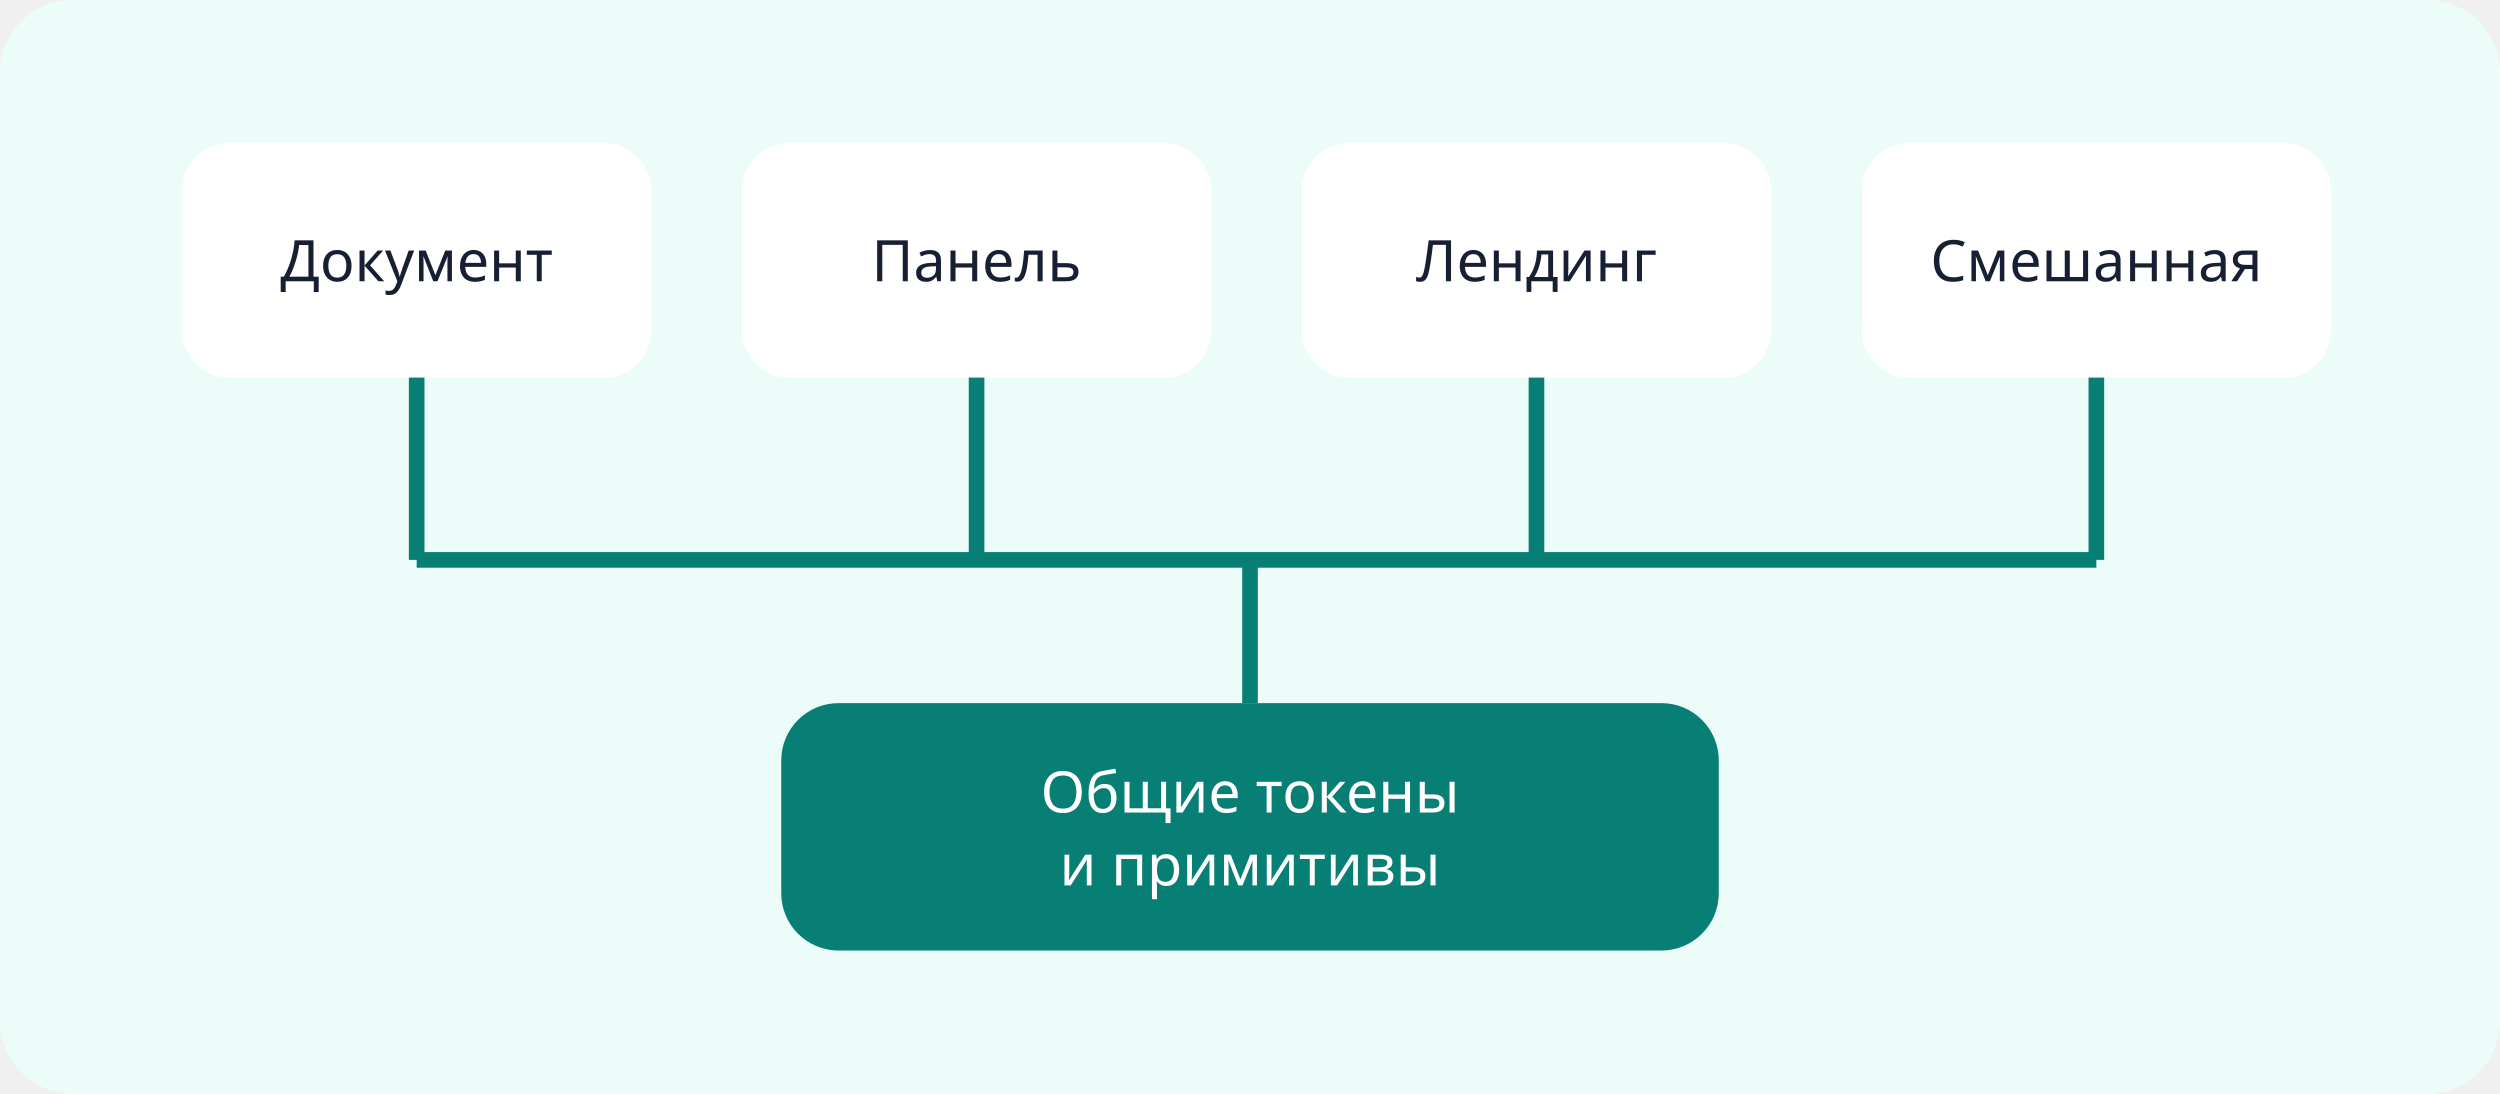
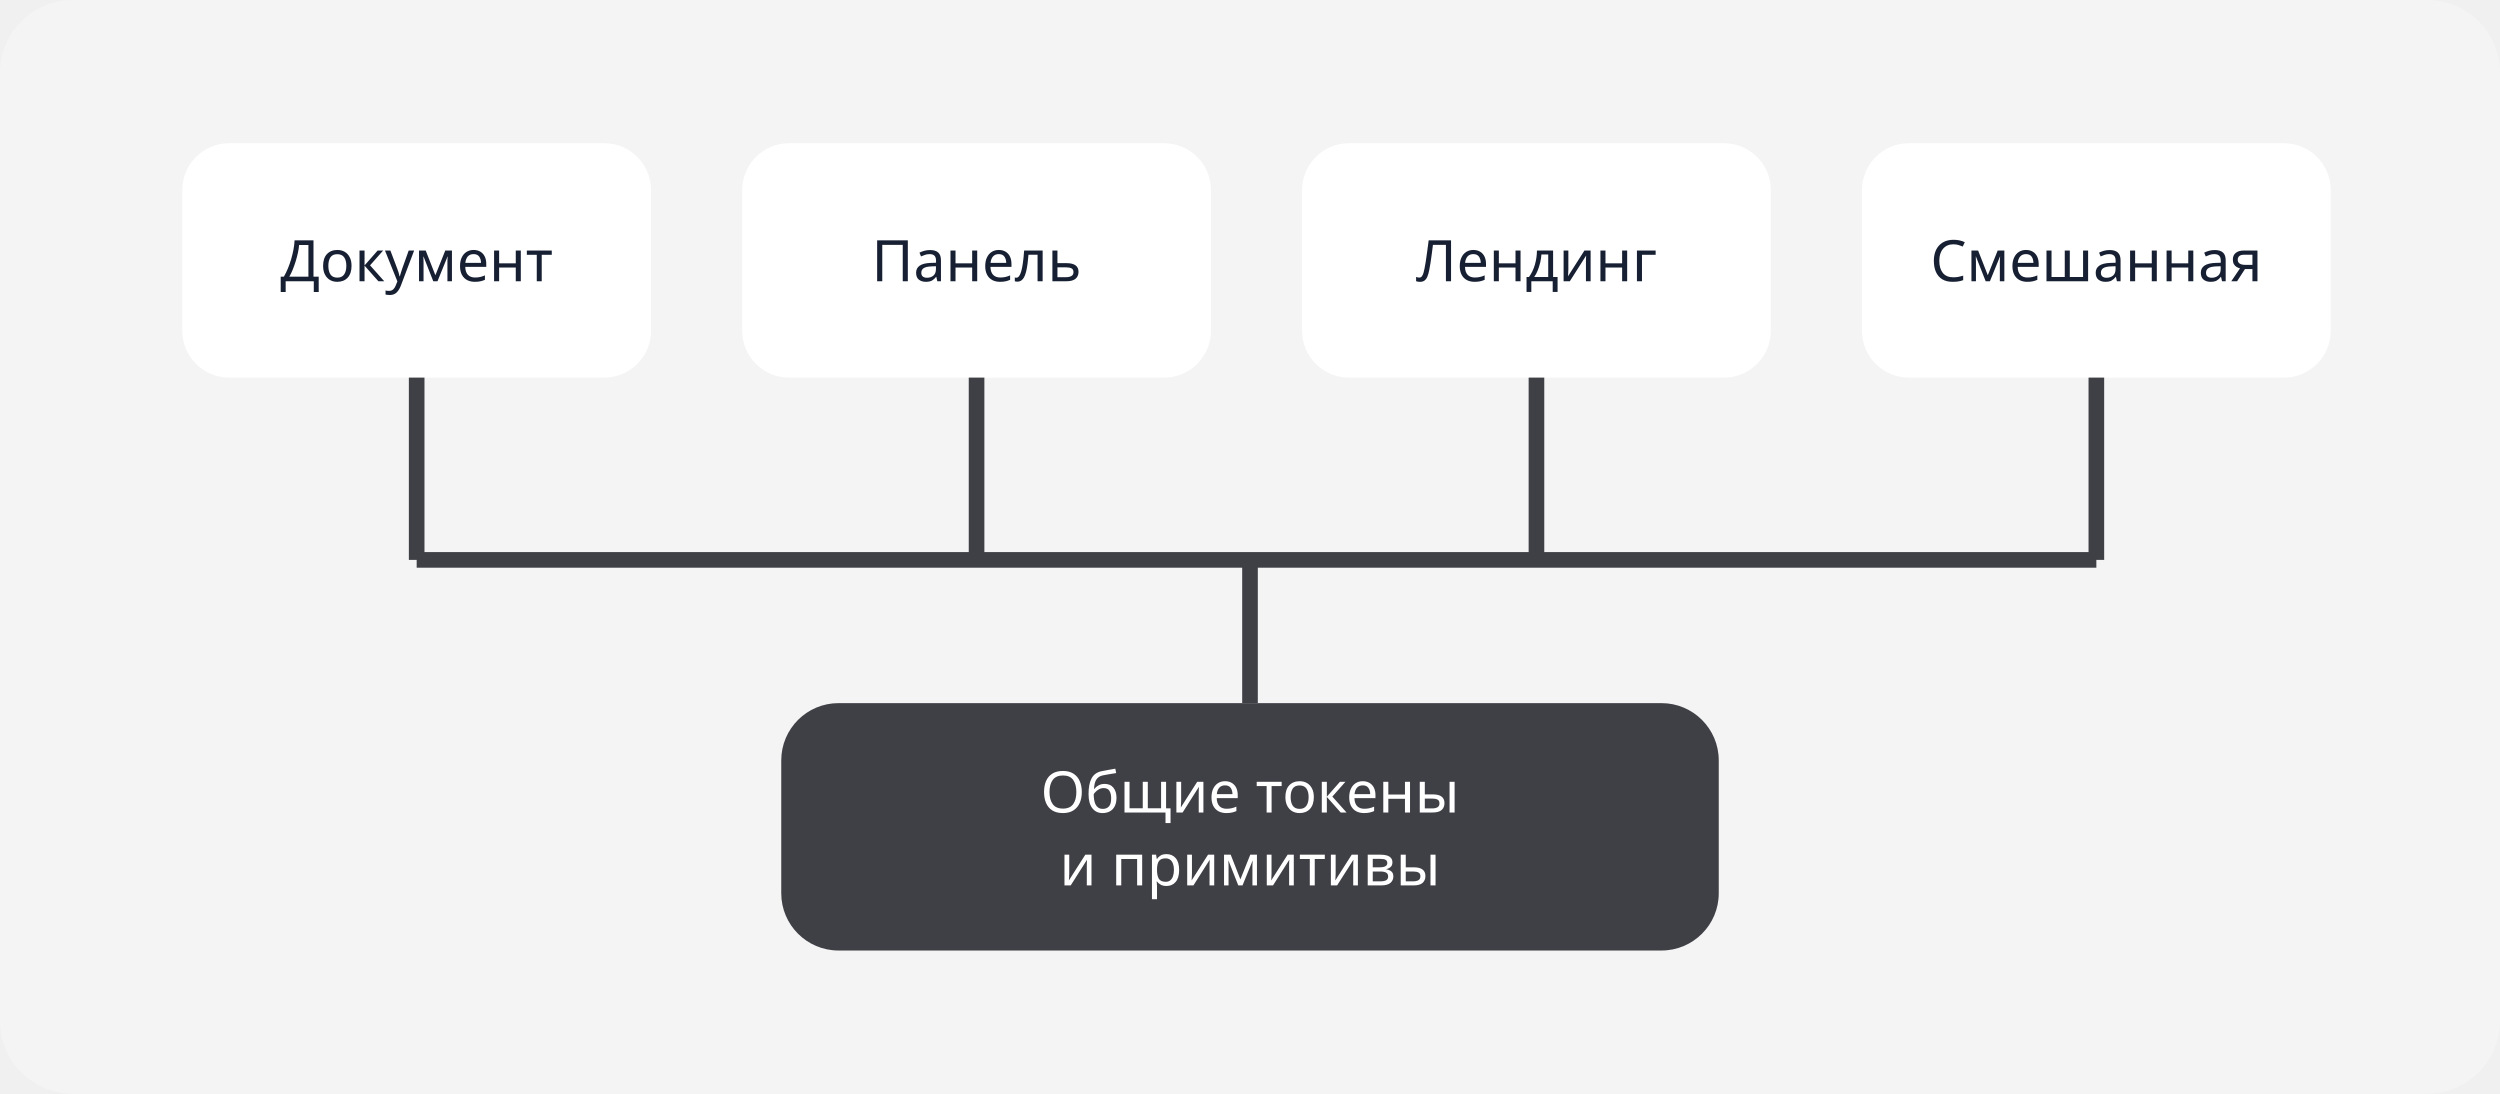
<svg xmlns="http://www.w3.org/2000/svg" width="960" height="420" viewBox="0 0 960 420" role="img" aria-labelledby="title desc">
-   <rect width="960" height="420" rx="28" fill="#ecfdf9" />
+   <rect width="960" height="420" rx="28" fill="#f4f4f5" />
  <g font-family="system-ui,sans-serif" font-size="22" text-anchor="middle" fill="#172033">
    <rect x="70" y="55" width="180" height="90" rx="18" fill="#fff" />
    <text x="160" y="108">Документ</text>
    <rect x="285" y="55" width="180" height="90" rx="18" fill="#fff" />
    <text x="375" y="108">Панель</text>
    <rect x="500" y="55" width="180" height="90" rx="18" fill="#fff" />
    <text x="590" y="108">Лендинг</text>
    <rect x="715" y="55" width="180" height="90" rx="18" fill="#fff" />
    <text x="805" y="108">Смешанная</text>
-     <path d="M160 145v70M375 145v70M590 145v70M805 145v70M160 215h645" stroke="#087f75" stroke-width="6" />
-     <path d="M480 215v55" stroke="#087f75" stroke-width="6" />
-     <rect x="300" y="270" width="360" height="95" rx="22" fill="#087f75" />
+     <path d="M160 145v70M375 145v70M590 145v70M805 145v70M160 215h645" stroke="#3f3f46" stroke-width="6" />
+     <path d="M480 215v55" stroke="#3f3f46" stroke-width="6" />
+     <rect x="300" y="270" width="360" height="95" rx="22" fill="#3f3f46" />
    <text x="480" y="312" fill="#fff">Общие токены</text>
    <text x="480" y="340" fill="#fff">и примитивы</text>
  </g>
</svg>
